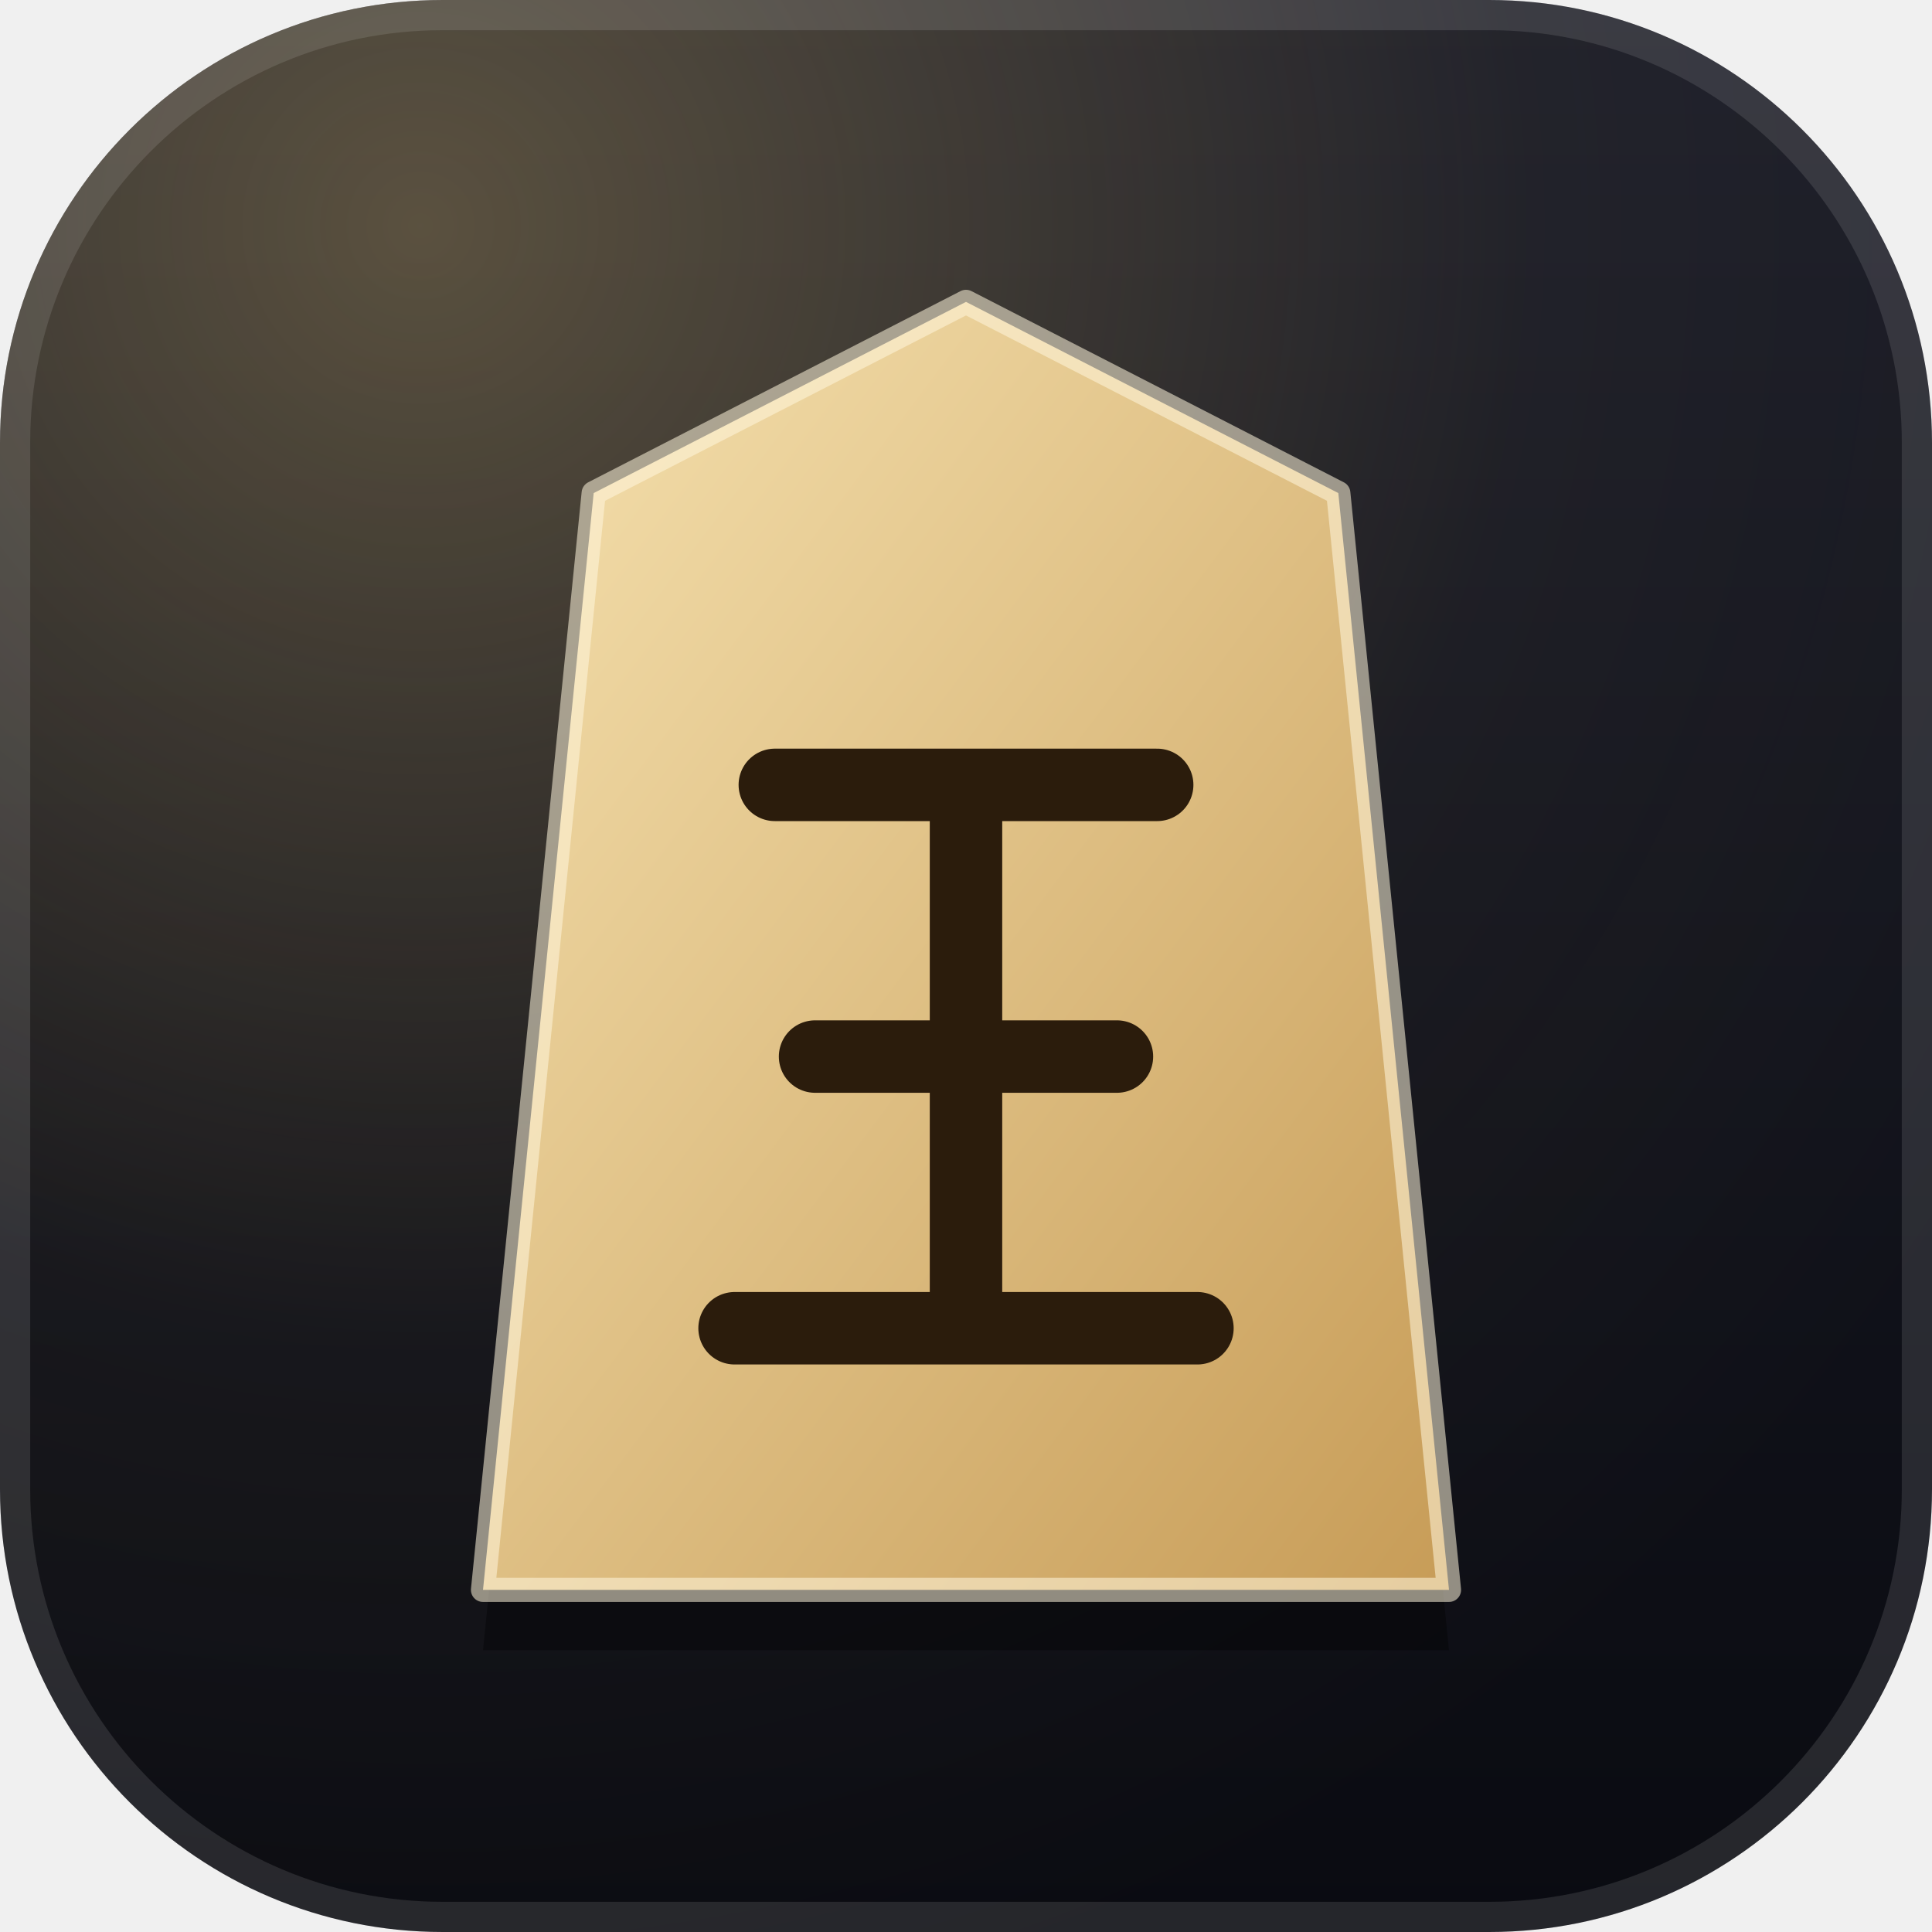
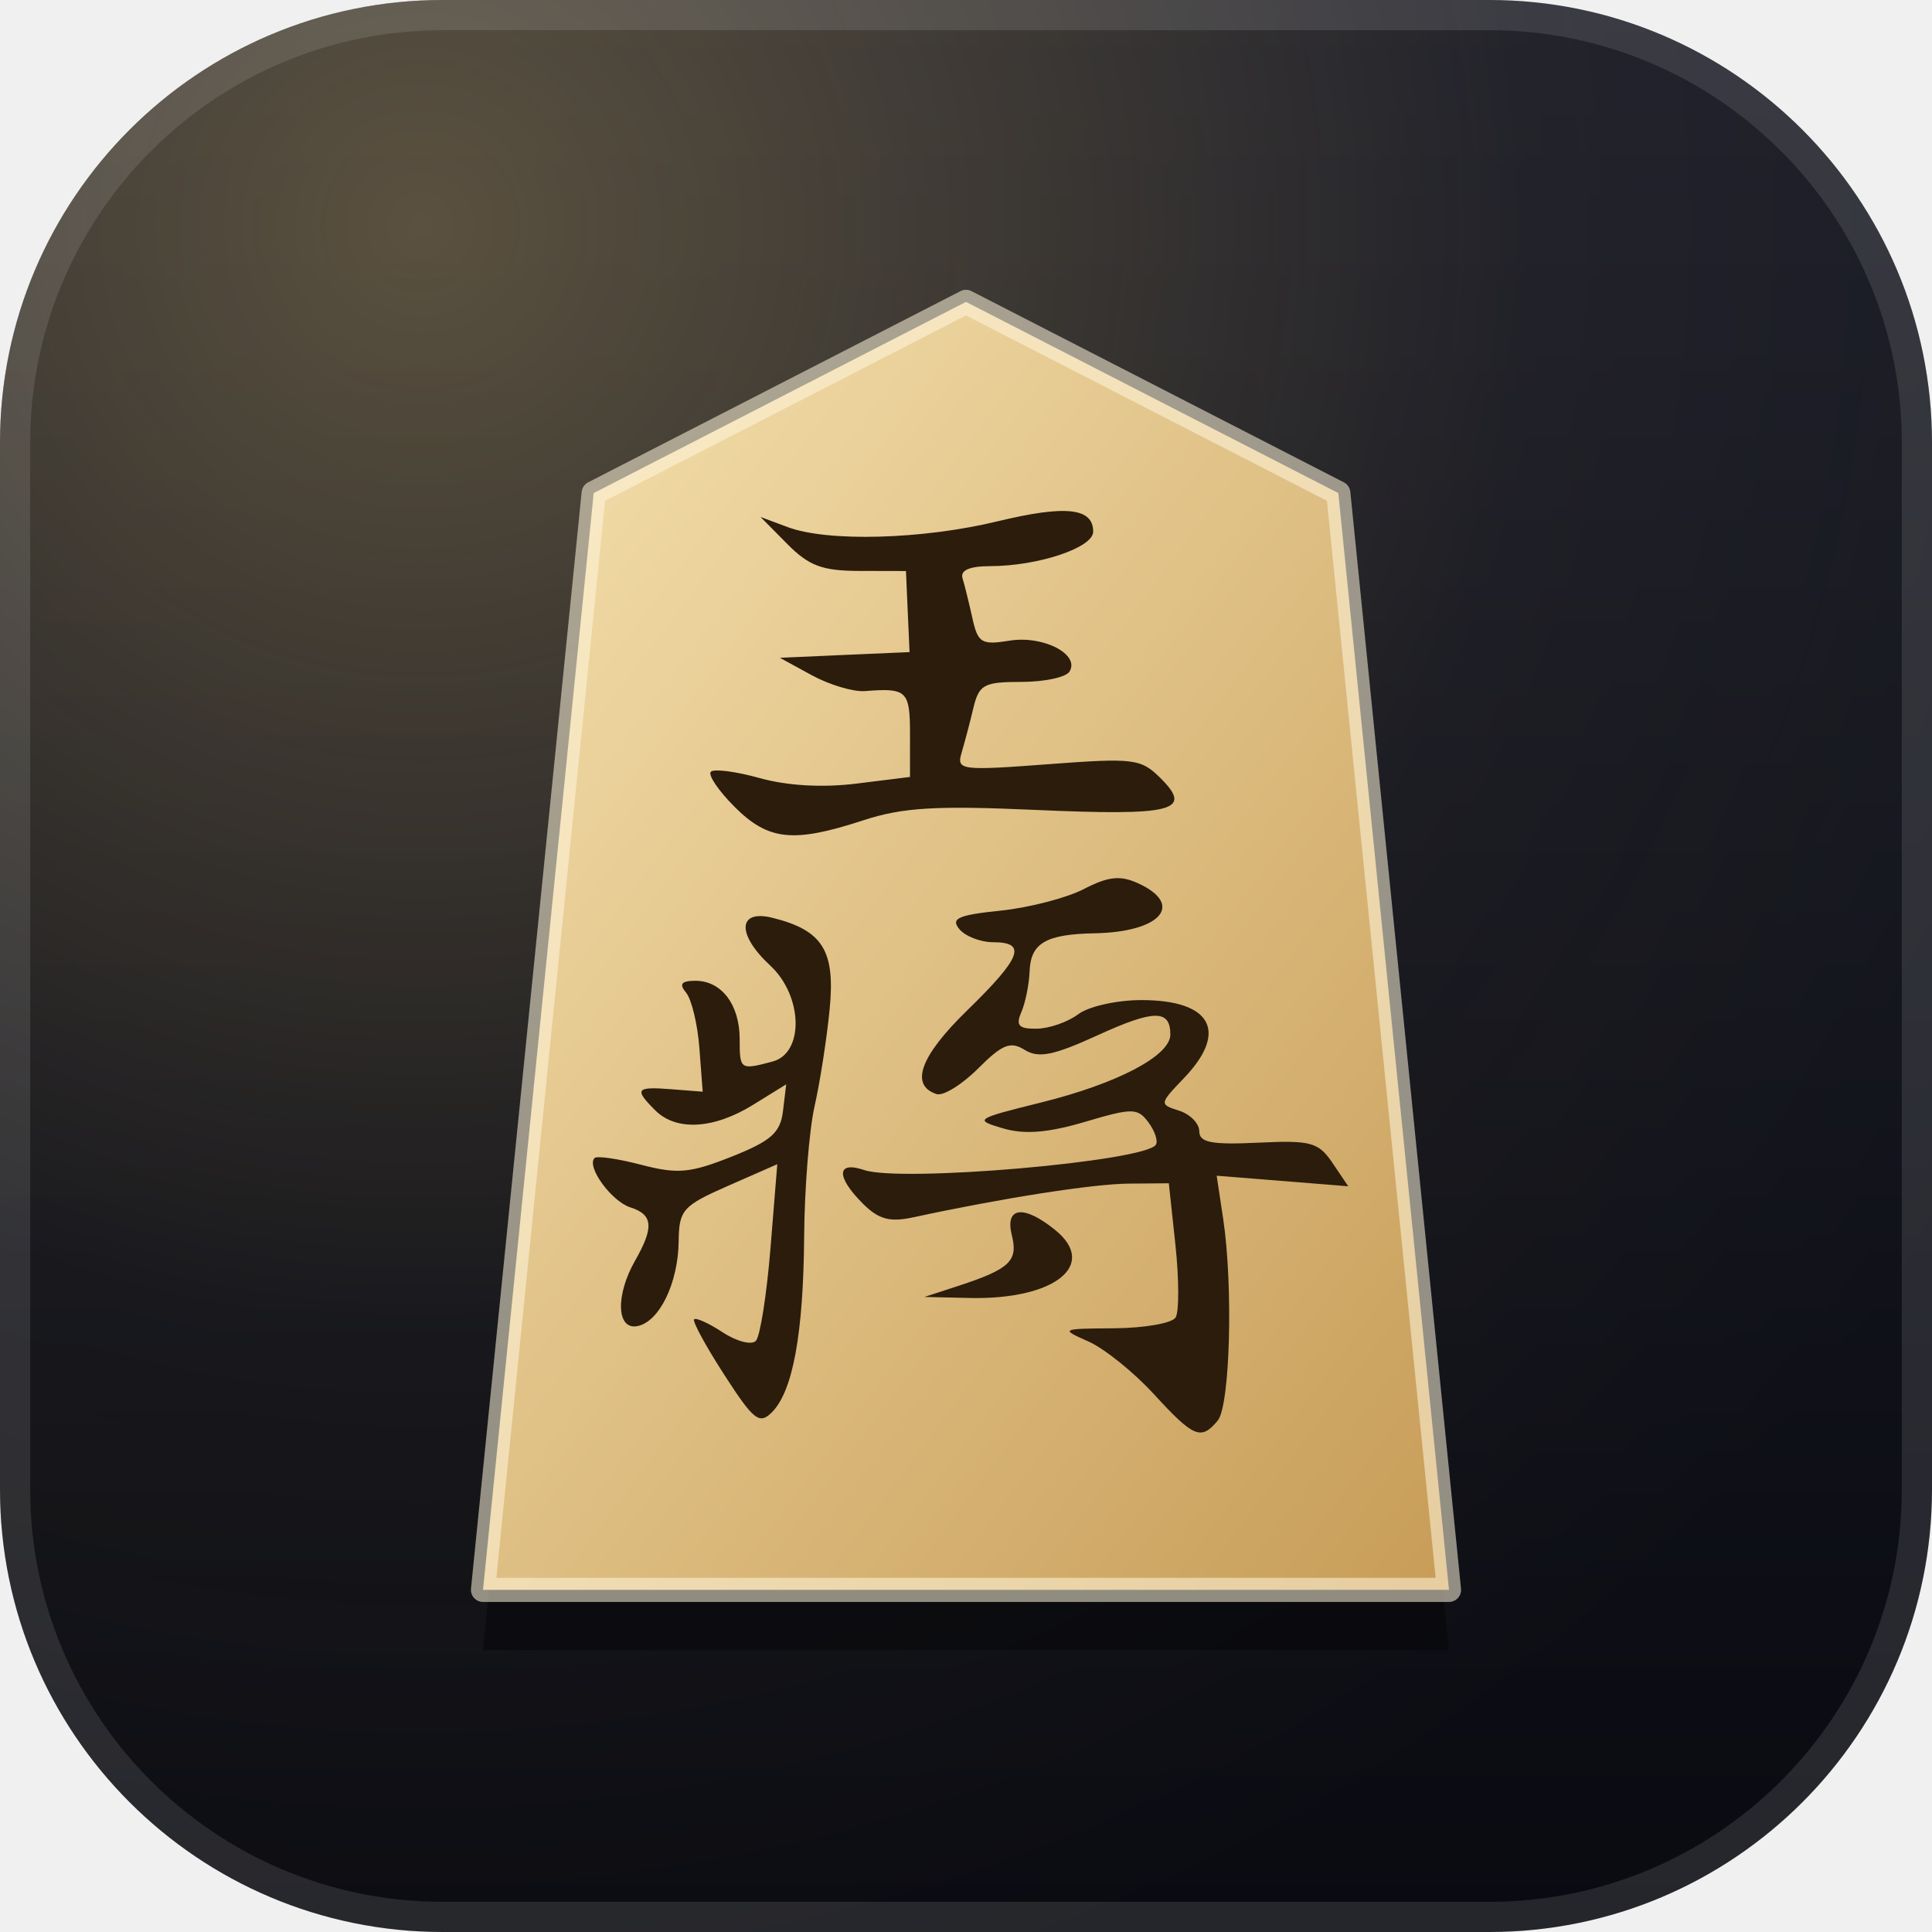
<svg xmlns="http://www.w3.org/2000/svg" viewBox="0 0 96 96" width="96" height="96">
  <defs>
    <linearGradient id="shogi-bg" x1="0" y1="0" x2="0" y2="1">
      <stop offset="0" stop-color="#1b1d29" />
      <stop offset="1" stop-color="#0a0b11" />
    </linearGradient>
    <radialGradient id="shogi-tint" cx=".22" cy=".12" r=".95">
      <stop offset="0" stop-color="#f2cf7a" stop-opacity=".30" />
      <stop offset=".6" stop-color="#f2cf7a" stop-opacity=".04" />
      <stop offset="1" stop-color="#f2cf7a" stop-opacity="0" />
    </radialGradient>
  </defs>
  <rect width="96" height="96" rx="22" fill="url(#shogi-bg)" />
  <rect width="96" height="96" rx="22" fill="url(#shogi-tint)" />
  <rect x=".75" y=".75" width="94.5" height="94.5" rx="21.25" fill="none" stroke="#fff" stroke-opacity=".11" stroke-width="1.5" />
  <defs>
    <linearGradient id="shogi-w" x1="0" y1="0" x2="1" y2="1">
      <stop offset="0" stop-color="#f6e2b0" />
      <stop offset="1" stop-color="#c79c57" />
    </linearGradient>
  </defs>
  <path d="M48 15L66.5 24.5L72 79H24L29.5 24.5Z" fill="#000" fill-opacity=".35" transform="translate(0 3)" />
  <path d="M48 15L66.5 24.5L72 79H24L29.5 24.5Z" fill="url(#shogi-w)" stroke="#fff6dc" stroke-opacity=".55" stroke-width="1.2" stroke-linejoin="round" />
-   <g stroke="#2b1c0c" stroke-width="3.6" stroke-linecap="round">
-     <path d="M38.5 39H57.5M40.5 52.5H55.5M36.5 66H59.5M48 39V66" />
-   </g>
+   <path transform="matrix(1.22 0 0 1.22 11.40 12.18)" fill="#2b1c0c" d="M37.651 46.797c-.818-.893-2.018-1.858-2.667-2.145-1.155-.51-1.134-.52 1.057-.536 1.23-.01 2.353-.206 2.497-.44.144-.232.14-1.558-.007-2.945l-.27-2.521-1.638.014c-1.453.012-5.162.593-8.764 1.371-.964.21-1.417.086-2.062-.558-1.099-1.1-1.073-1.748.057-1.366 1.512.512 11.46-.352 11.88-1.032.095-.152-.044-.564-.307-.915-.44-.587-.648-.588-2.587-.014-1.512.446-2.457.521-3.338.262-1.187-.35-1.132-.385 1.56-1.053 3.112-.773 5.261-1.903 5.261-2.766 0-1.029-.667-1.022-2.964.03-1.793.82-2.408.944-2.967.595-.581-.363-.914-.23-1.904.762-.662.66-1.421 1.127-1.69 1.037-1.095-.364-.661-1.547 1.25-3.408 2.209-2.152 2.447-2.777 1.058-2.777-.513 0-1.133-.24-1.377-.534-.36-.434-.053-.573 1.676-.752 1.164-.12 2.692-.516 3.394-.879.993-.514 1.483-.567 2.204-.238 1.904.869.941 1.987-1.756 2.039-1.99.037-2.612.398-2.656 1.543-.021.54-.173 1.29-.337 1.669-.236.546-.108.684.628.674.508-.006 1.268-.272 1.687-.588.42-.318 1.577-.577 2.573-.577 2.857 0 3.555 1.279 1.733 3.18-1.002 1.046-1.006 1.068-.196 1.324.452.144.822.522.822.84 0 .458.497.554 2.396.464 2.156-.103 2.459-.02 3.033.83l.638.945-2.679-.216-2.679-.214.265 1.76c.412 2.75.28 7.605-.222 8.212-.68.818-.976.696-2.601-1.077zm-17.496-.786c-.748-1.159-1.302-2.174-1.23-2.259.072-.082.596.155 1.166.529s1.178.529 1.351.347.44-1.875.594-3.763l.278-3.432-2 .879c-1.851.814-2.002.983-2.017 2.255-.018 1.707-.787 3.288-1.682 3.461-.85.164-.897-1.261-.088-2.676.772-1.35.724-1.868-.197-2.16-.771-.246-1.802-1.665-1.458-2.01.096-.097.95.027 1.896.274 1.484.387 1.995.341 3.686-.33 1.613-.643 1.987-.974 2.093-1.863l.13-1.083-1.355.838c-1.602.99-3.127 1.074-3.982.219-.866-.868-.787-.97.66-.857l1.276.1-.134-1.768c-.073-.971-.316-1.987-.538-2.259-.3-.362-.203-.49.38-.49 1.06 0 1.798.974 1.798 2.378 0 1.248.02 1.263 1.342.91 1.293-.347 1.234-2.676-.099-3.91-1.375-1.276-1.323-2.297.098-1.942 2.045.51 2.559 1.338 2.322 3.741-.117 1.19-.392 2.956-.612 3.929-.22.971-.41 3.357-.425 5.301-.03 3.973-.46 6.313-1.314 7.168-.51.51-.741.327-1.939-1.527m9.528-3.62c2.098-.686 2.447-1.016 2.184-2.063-.291-1.162.482-1.255 1.765-.216 1.762 1.427-.023 2.847-3.484 2.77l-1.84-.042zm-9.11-19.515c-.658-.656-1.091-1.3-.964-1.427.129-.129 1.027-.01 1.998.26 1.115.312 2.564.394 3.939.222l2.173-.27v-1.74c0-1.774-.125-1.893-1.837-1.757-.47.037-1.443-.254-2.16-.645l-1.304-.711 2.64-.117 2.643-.115-.074-1.652-.072-1.65-1.875-.004c-1.531-.001-2.075-.204-2.962-1.1l-1.086-1.098 1.106.413c1.625.609 5.476.504 8.522-.23 2.801-.677 3.92-.558 3.92.417 0 .653-2.239 1.4-4.208 1.403-.83.002-1.213.17-1.113.493.083.27.263.999.4 1.619.224 1.018.373 1.108 1.515.923 1.37-.223 2.877.557 2.441 1.26-.142.231-1.024.42-1.96.42-1.532 0-1.727.107-1.959 1.08a42 42 0 0 1-.478 1.817c-.208.698-.022.722 3.52.456 3.524-.264 3.788-.23 4.604.586 1.317 1.318.482 1.524-5.15 1.273-4.026-.18-5.38-.096-6.974.424-2.856.935-3.868.828-5.245-.549z" />
</svg>
